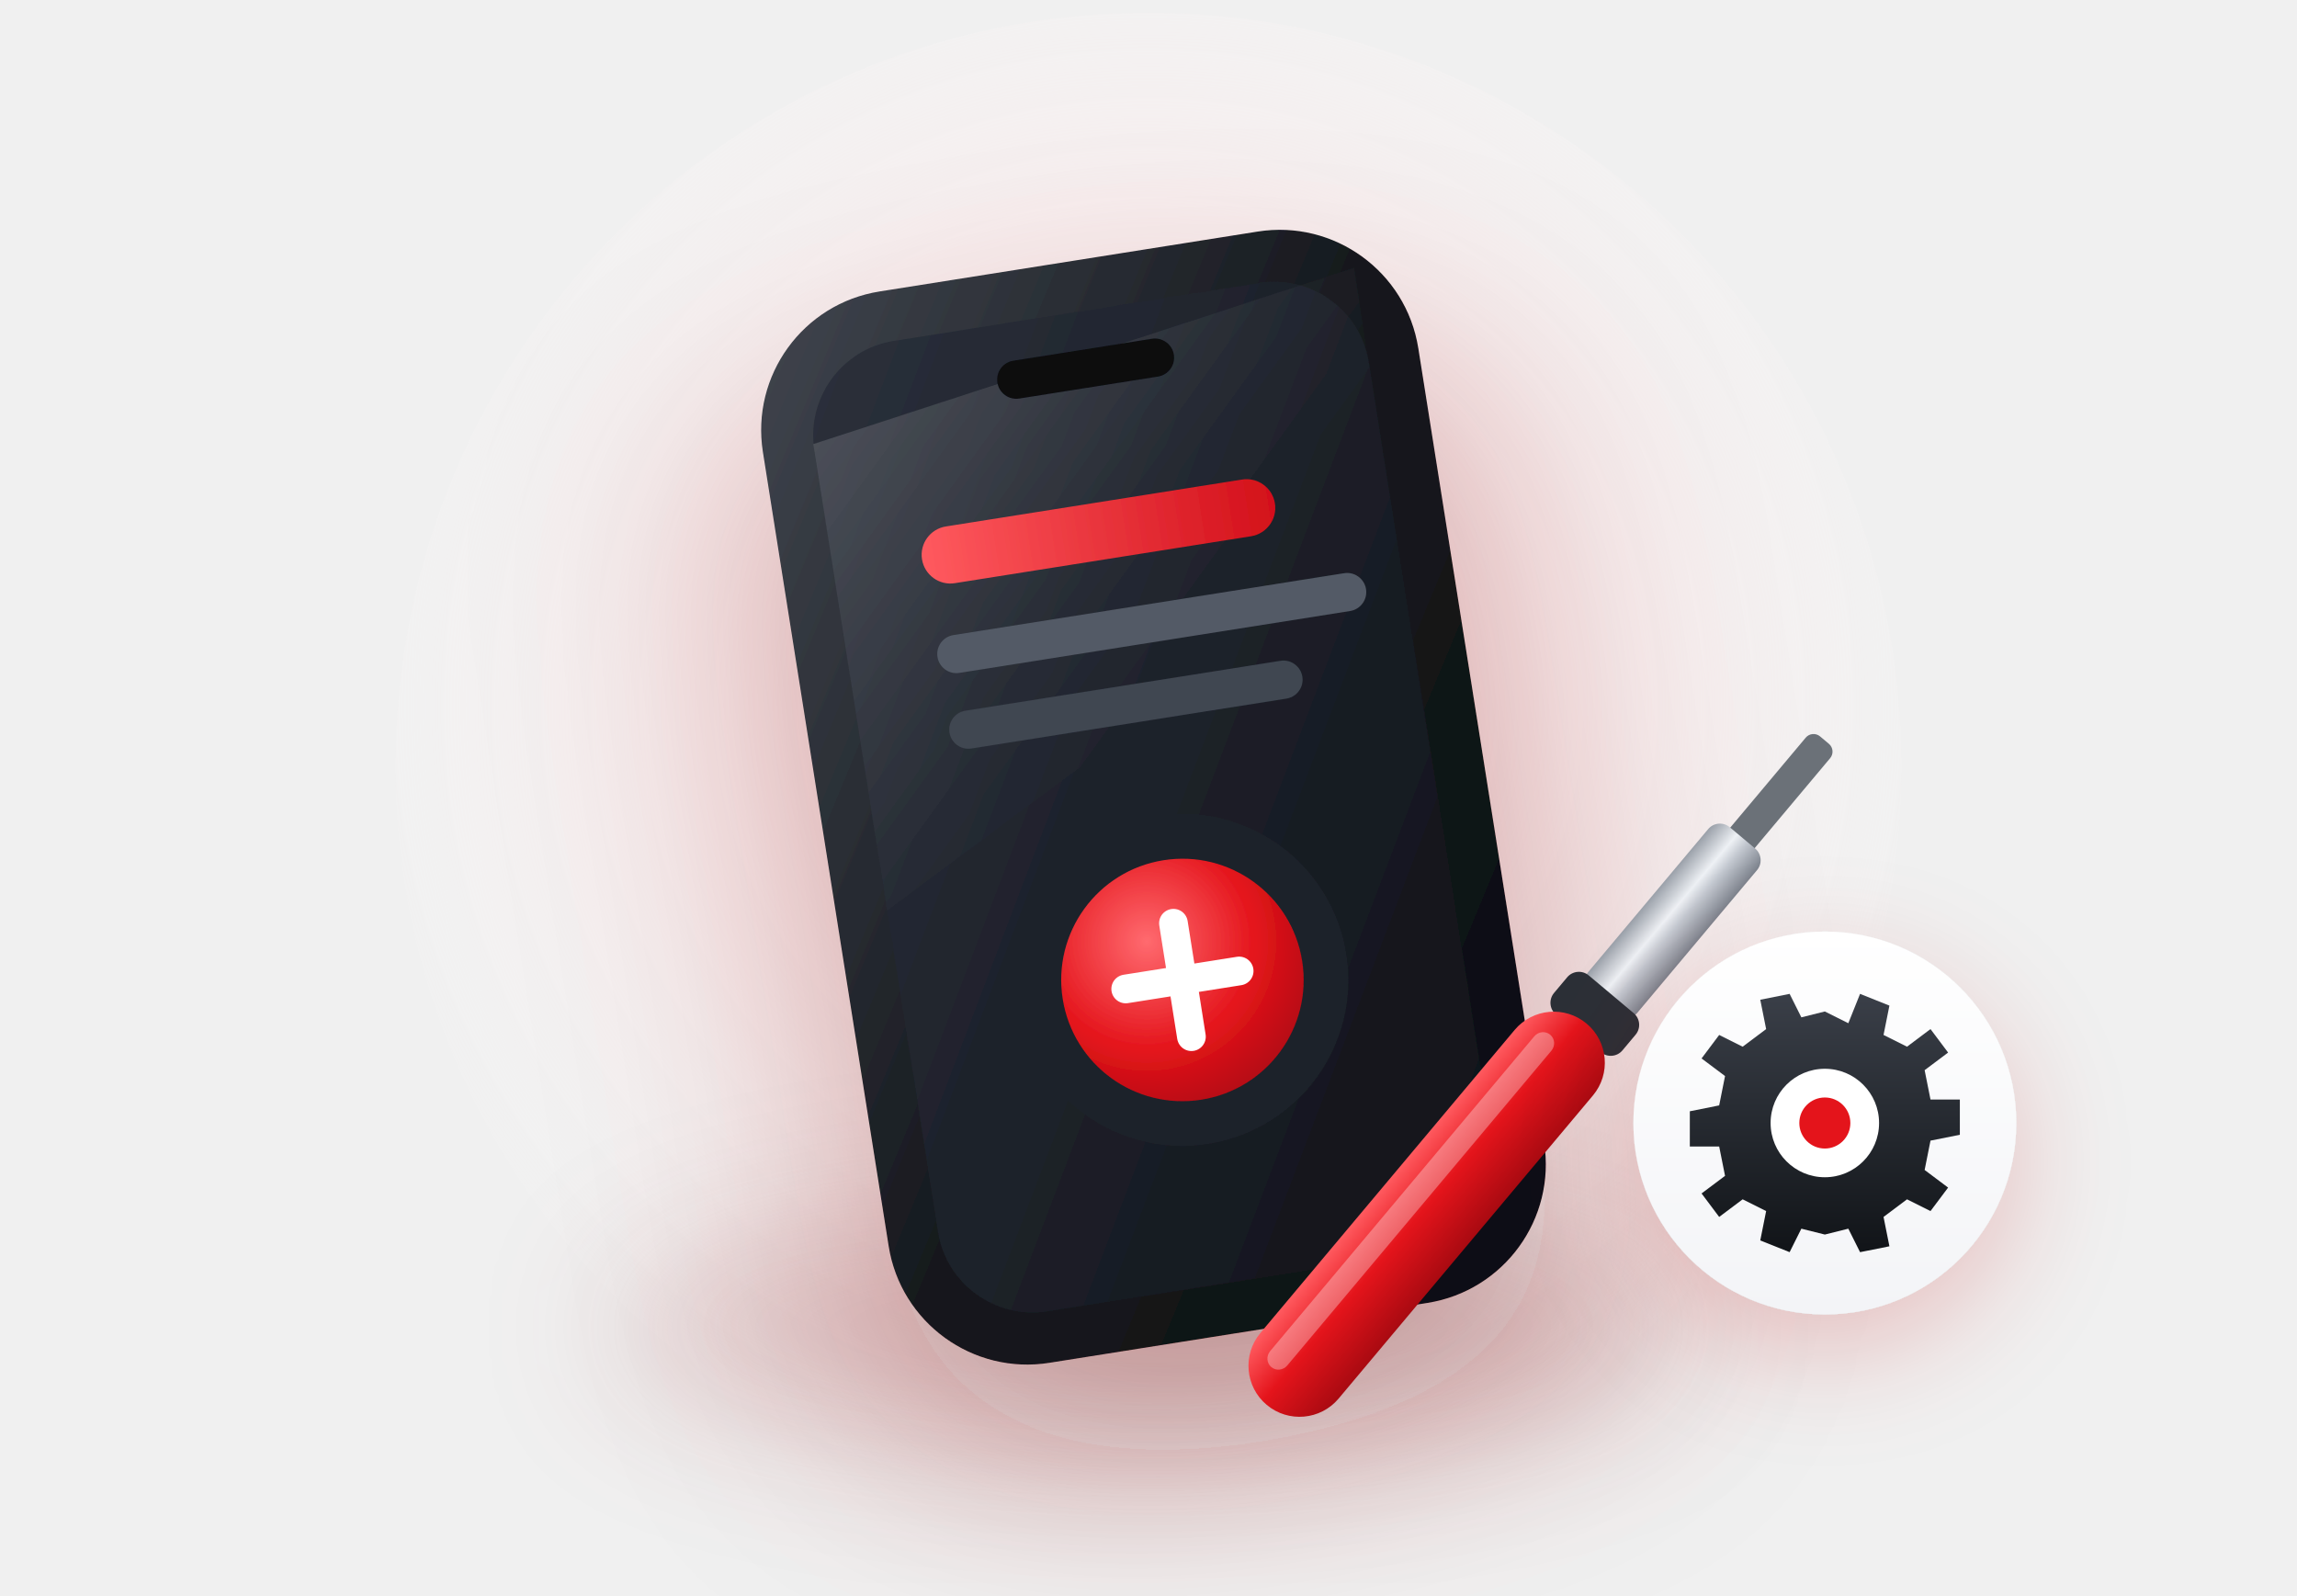
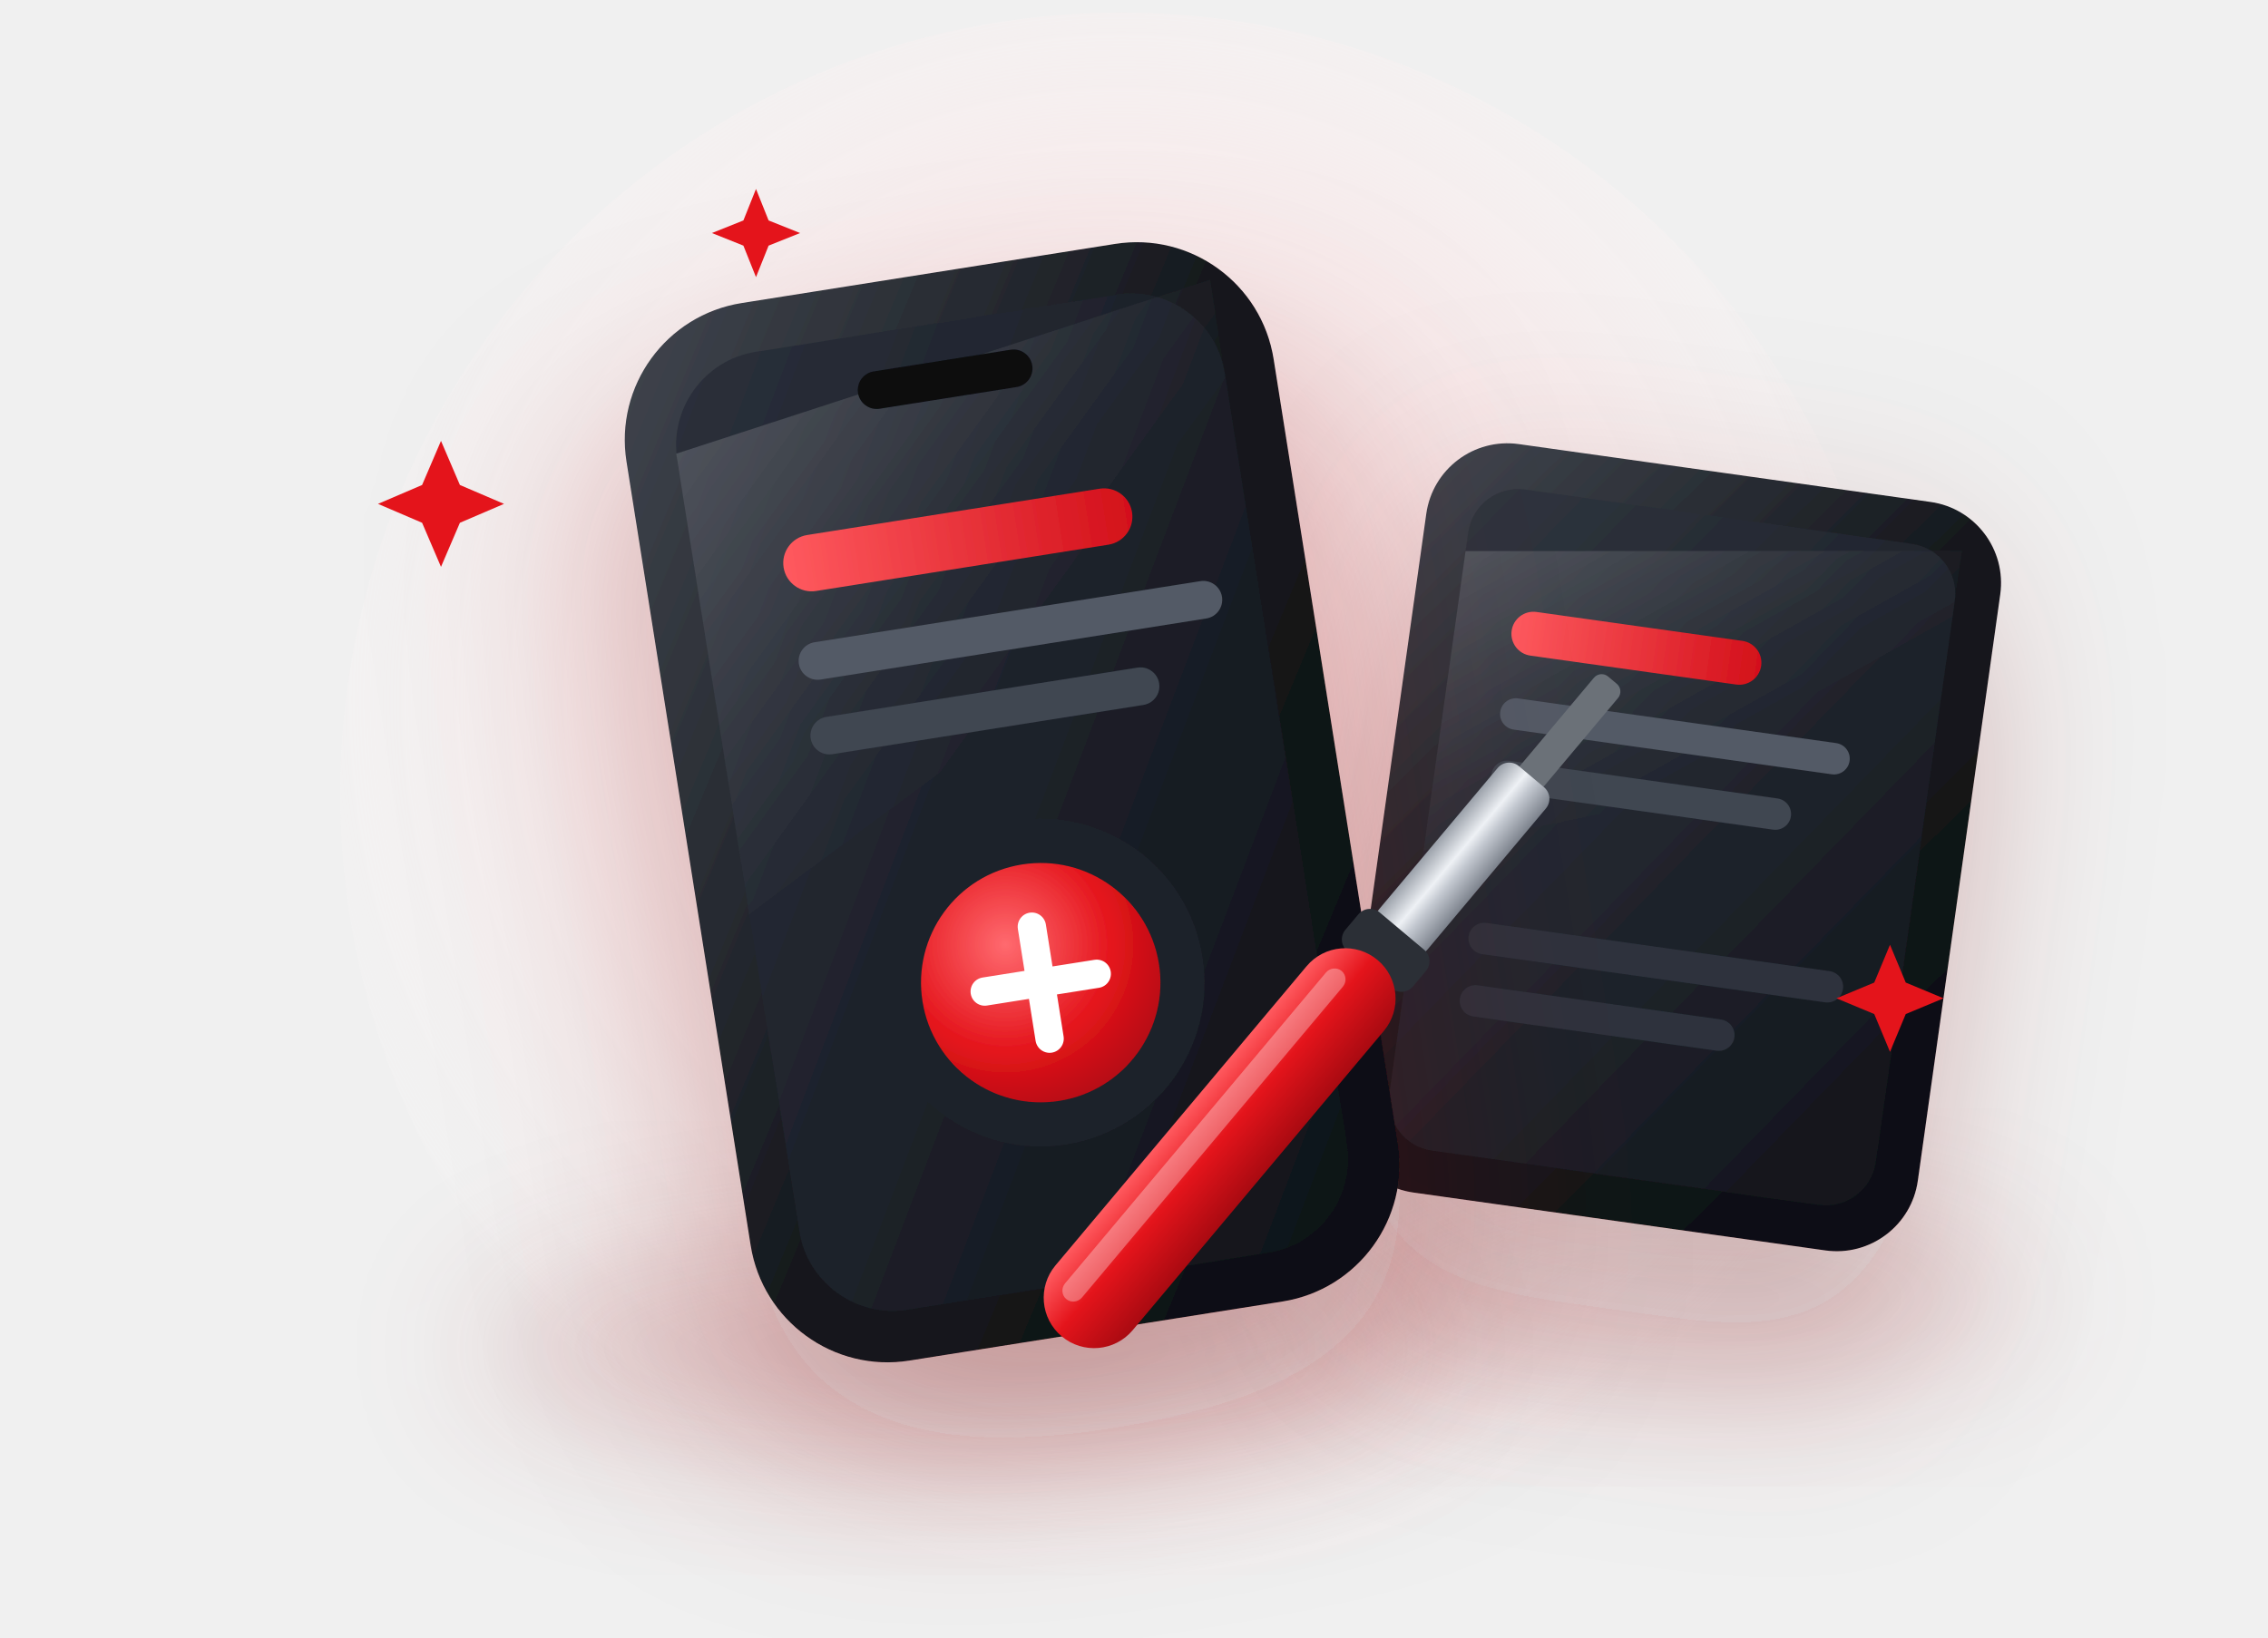
- <svg xmlns="http://www.w3.org/2000/svg" viewBox="0 0 360 250" role="img" aria-label="Reparación de celular">
+ <svg xmlns="http://www.w3.org/2000/svg" viewBox="0 0 360 260" role="img" aria-label="Reparación de celular y tablet">
  <defs>
-     <radialGradient id="mhalo" cx="50%" cy="46%" r="55%">
-       <stop offset="0%" stop-color="#ffd9db" stop-opacity="0.85" />
+     <radialGradient id="mhalo" cx="50%" cy="44%" r="58%">
+       <stop offset="0%" stop-color="#ffd9db" stop-opacity="0.9" />
      <stop offset="60%" stop-color="#ffe9ea" stop-opacity="0.45" />
      <stop offset="100%" stop-color="#ffffff" stop-opacity="0" />
    </radialGradient>
    <linearGradient id="mframe" x1="0" y1="0" x2="1" y2="1">
      <stop offset="0%" stop-color="#41464f" />
      <stop offset="48%" stop-color="#16191e" />
      <stop offset="100%" stop-color="#0b0d11" />
    </linearGradient>
    <linearGradient id="mscreen" x1="0" y1="0" x2="1" y2="1">
      <stop offset="0%" stop-color="#2b303b" />
      <stop offset="60%" stop-color="#1a1e26" />
      <stop offset="100%" stop-color="#0f1217" />
    </linearGradient>
+     <linearGradient id="tscreen" x1="0" y1="0" x2="1" y2="1">
+       <stop offset="0%" stop-color="#30353f" />
+       <stop offset="60%" stop-color="#1d2129" />
+       <stop offset="100%" stop-color="#11141a" />
+     </linearGradient>
    <linearGradient id="mglare" x1="0" y1="0" x2="1" y2="1">
-       <stop offset="0%" stop-color="#fff" stop-opacity="0.18" />
+       <stop offset="0%" stop-color="#fff" stop-opacity="0.2" />
      <stop offset="45%" stop-color="#fff" stop-opacity="0.03" />
      <stop offset="60%" stop-color="#fff" stop-opacity="0" />
    </linearGradient>
    <linearGradient id="mredbar" x1="0" y1="0" x2="1" y2="0">
      <stop offset="0%" stop-color="#ff5a5f" />
      <stop offset="100%" stop-color="#d3101a" />
    </linearGradient>
    <radialGradient id="mredbtn" cx="38%" cy="32%" r="75%">
      <stop offset="0%" stop-color="#ff6a6f" />
      <stop offset="60%" stop-color="#e4141b" />
      <stop offset="100%" stop-color="#b00b12" />
    </radialGradient>
    <linearGradient id="mshaft" x1="0" y1="0" x2="1" y2="0">
      <stop offset="0%" stop-color="#9aa0a9" />
      <stop offset="40%" stop-color="#eef1f5" />
      <stop offset="60%" stop-color="#c3c8d0" />
      <stop offset="100%" stop-color="#7c828c" />
    </linearGradient>
    <linearGradient id="mhandle" x1="0" y1="0" x2="1" y2="0">
      <stop offset="0%" stop-color="#ff5a5f" />
      <stop offset="45%" stop-color="#e4141b" />
      <stop offset="100%" stop-color="#a90a11" />
    </linearGradient>
-     <linearGradient id="mbadge" x1="0" y1="0" x2="0" y2="1">
-       <stop offset="0%" stop-color="#ffffff" />
-       <stop offset="100%" stop-color="#f3f4f7" />
-     </linearGradient>
-     <linearGradient id="mmetal" x1="0" y1="0" x2="0" y2="1">
-       <stop offset="0%" stop-color="#3a3f48" />
-       <stop offset="100%" stop-color="#111418" />
-     </linearGradient>
-     <filter id="msoft" x="-50%" y="-50%" width="200%" height="200%">
-       <feDropShadow dx="0" dy="6" stdDeviation="9" flood-color="#c01016" flood-opacity="0.2" />
+     <filter id="mphone" x="-60%" y="-60%" width="220%" height="220%">
+       <feDropShadow dx="0" dy="16" stdDeviation="18" flood-color="#7a1f24" flood-opacity="0.32" />
    </filter>
-     <filter id="mphone" x="-60%" y="-60%" width="220%" height="220%">
-       <feDropShadow dx="0" dy="18" stdDeviation="20" flood-color="#7a1f24" flood-opacity="0.32" />
+     <filter id="mtab" x="-60%" y="-60%" width="220%" height="220%">
+       <feDropShadow dx="0" dy="14" stdDeviation="16" flood-color="#7a1f24" flood-opacity="0.26" />
    </filter>
    <filter id="mblur" x="-50%" y="-50%" width="200%" height="200%">
      <feGaussianBlur stdDeviation="11" />
    </filter>
+     <clipPath id="phScr">
+       <rect x="136" y="48" width="78" height="154" rx="14" />
+     </clipPath>
+     <style>
+       .float-a{animation:floatA 3.6s ease-in-out infinite;transform-box:fill-box;transform-origin:center}
+       .float-b{animation:floatB 4.2s ease-in-out infinite;transform-box:fill-box;transform-origin:center}
+       .screw{animation:wiggle 2.4s ease-in-out infinite;transform-box:fill-box;transform-origin:50% 12%}
+       .pulse{animation:pulse 2.2s ease-in-out infinite;transform-box:fill-box;transform-origin:center}
+       .scan{animation:scan 2.8s ease-in-out infinite}
+       .spark{animation:spark 2.6s ease-in-out infinite}
+       .spark.b{animation-delay:1.1s}
+       .spark.c{animation-delay:.6s}
+       @keyframes floatA{0%,100%{transform:translateY(0)}50%{transform:translateY(-7px)}}
+       @keyframes floatB{0%,100%{transform:translateY(-3px)}50%{transform:translateY(6px)}}
+       @keyframes wiggle{0%,100%{transform:rotate(-4deg)}50%{transform:rotate(5deg)}}
+       @keyframes pulse{0%,100%{transform:scale(1);opacity:1}50%{transform:scale(1.12);opacity:.92}}
+       @keyframes scan{0%{transform:translateY(0);opacity:0}15%{opacity:.5}50%{transform:translateY(120px);opacity:.5}65%{opacity:0}100%{opacity:0}}
+       @keyframes spark{0%,100%{opacity:0;transform:scale(.4)}45%{opacity:1;transform:scale(1)}}
+       @media(prefers-reduced-motion:reduce){.float-a,.float-b,.screw,.pulse,.scan,.spark{animation:none}}
+     </style>
  </defs>
-   <circle cx="180" cy="120" r="118" fill="url(#mhalo)" />
-   <ellipse cx="180" cy="208" rx="84" ry="20" fill="#9a2a2f" opacity="0.2" filter="url(#mblur)" />
-   <g transform="rotate(-9 180 120)" filter="url(#mphone)">
-     <rect x="128" y="40" width="104" height="170" rx="22" fill="url(#mframe)" />
-     <rect x="136" y="48" width="88" height="154" rx="15" fill="url(#mscreen)" />
-     <path d="M136 62 L224 48 L224 90 L136 136 Z" fill="url(#mglare)" />
-     <rect x="166" y="54" width="28" height="6" rx="3" fill="#0a0c10" />
-     <rect x="150" y="78" width="56" height="9" rx="4.5" fill="url(#mredbar)" />
-     <rect x="150" y="95" width="68" height="6" rx="3" fill="#535a66" />
-     <rect x="150" y="107" width="56" height="6" rx="3" fill="#3f4651" />
-     <circle cx="180" cy="154" r="26" fill="#1d222b" />
-     <circle cx="180" cy="154" r="19" fill="url(#mredbtn)" />
-     <path d="M180 145v18 M171 154h18" stroke="#fff" stroke-width="4.5" stroke-linecap="round" />
+   <circle cx="178" cy="126" r="124" fill="url(#mhalo)" />
+   <g class="float-b">
+     <ellipse cx="266" cy="206" rx="58" ry="15" fill="#9a2a2f" opacity="0.16" filter="url(#mblur)" />
+     <g transform="rotate(8 262 130)" filter="url(#mtab)">
+       <rect x="220" y="74" width="92" height="120" rx="13" fill="url(#mframe)" />
+       <rect x="227" y="81" width="78" height="106" rx="8" fill="url(#tscreen)" />
+       <path d="M227 92 L305 81 L305 112 L227 140 Z" fill="url(#mglare)" />
+       <rect x="236" y="100" width="40" height="7" rx="3.5" fill="url(#mredbar)" />
+       <rect x="236" y="114" width="56" height="5" rx="2.5" fill="#535a66" />
+       <rect x="236" y="124" width="48" height="5" rx="2.5" fill="#3f4651" />
+       <rect x="236" y="150" width="60" height="5" rx="2.5" fill="#2d333d" />
+       <rect x="236" y="160" width="44" height="5" rx="2.5" fill="#2d333d" />
+     </g>
  </g>
-   <g transform="rotate(40 252 158)">
-     <rect x="248.5" y="104" width="5" height="22" rx="1.6" fill="#6b7178" />
-     <rect x="246" y="124" width="10" height="34" rx="2.4" fill="url(#mshaft)" />
-     <rect x="244" y="156" width="14" height="8" rx="2.4" fill="#2b2f36" />
-     <rect x="243" y="162" width="16" height="78" rx="8" fill="url(#mhandle)" />
-     <rect x="246" y="167" width="3.5" height="68" rx="1.8" fill="#fff" opacity="0.32" />
+   <g class="float-a">
+     <ellipse cx="150" cy="214" rx="74" ry="18" fill="#9a2a2f" opacity="0.2" filter="url(#mblur)" />
+     <g transform="rotate(-9 150 124)" filter="url(#mphone)">
+       <rect x="108" y="44" width="104" height="170" rx="22" fill="url(#mframe)" />
+       <rect x="116" y="52" width="88" height="154" rx="15" fill="url(#mscreen)" />
+       <g clip-path="url(#phScr)" transform="translate(-20 0)">
+         <rect class="scan" x="136" y="48" width="78" height="22" fill="#ff5a5f" opacity="0" />
+       </g>
+       <path d="M116 66 L204 52 L204 94 L116 140 Z" fill="url(#mglare)" />
+       <rect x="146" y="58" width="28" height="6" rx="3" fill="#0a0c10" />
+       <rect x="130" y="82" width="56" height="9" rx="4.5" fill="url(#mredbar)" />
+       <rect x="130" y="99" width="68" height="6" rx="3" fill="#535a66" />
+       <rect x="130" y="111" width="56" height="6" rx="3" fill="#3f4651" />
+       <g class="pulse">
+         <circle cx="160" cy="158" r="26" fill="#1d222b" />
+         <circle cx="160" cy="158" r="19" fill="url(#mredbtn)" />
+         <path d="M160 149v18 M151 158h18" stroke="#fff" stroke-width="4.5" stroke-linecap="round" />
+       </g>
+     </g>
  </g>
-   <g transform="translate(286 176)">
-     <circle r="30" fill="url(#mbadge)" filter="url(#msoft)" />
-     <g fill="url(#mmetal)" transform="scale(0.92)">
-       <path d="M0 -19 4 -17 6 -22 11 -20 10 -15 14 -13 18 -16 21 -12 17 -9 18 -4 23 -4 23 2 18 3 17 8 21 11 18 15 14 13 10 16 11 21 6 22 4 18 0 19 -4 18 -6 22 -11 20 -10 15 -14 13 -18 16 -21 12 -17 9 -18 4 -23 4 -23 -2 -18 -3 -17 -8 -21 -11 -18 -15 -14 -13 -10 -16 -11 -21 -6 -22 -4 -18 0 -19Z" />
-     </g>
-     <circle r="8.5" fill="#fff" />
-     <circle r="4" fill="#e4141b" />
+   <g class="screw" transform="rotate(40 222 150)">
+     <rect x="218.5" y="96" width="5" height="22" rx="1.6" fill="#6b7178" />
+     <rect x="216" y="116" width="10" height="34" rx="2.4" fill="url(#mshaft)" />
+     <rect x="214" y="148" width="14" height="8" rx="2.4" fill="#2b2f36" />
+     <rect x="213" y="154" width="16" height="78" rx="8" fill="url(#mhandle)" />
+     <rect x="216" y="159" width="3.5" height="68" rx="1.8" fill="#fff" opacity="0.32" />
+   </g>
+   <g fill="#e4141b">
+     <path class="spark" d="M70 70l3 7 7 3-7 3-3 7-3-7-7-3 7-3z" />
+     <path class="spark b" d="M300 150l2.5 6 6 2.5-6 2.5-2.5 6-2.5-6-6-2.5 6-2.5z" />
+     <path class="spark c" d="M120 30l2 5 5 2-5 2-2 5-2-5-5-2 5-2z" />
  </g>
</svg>
